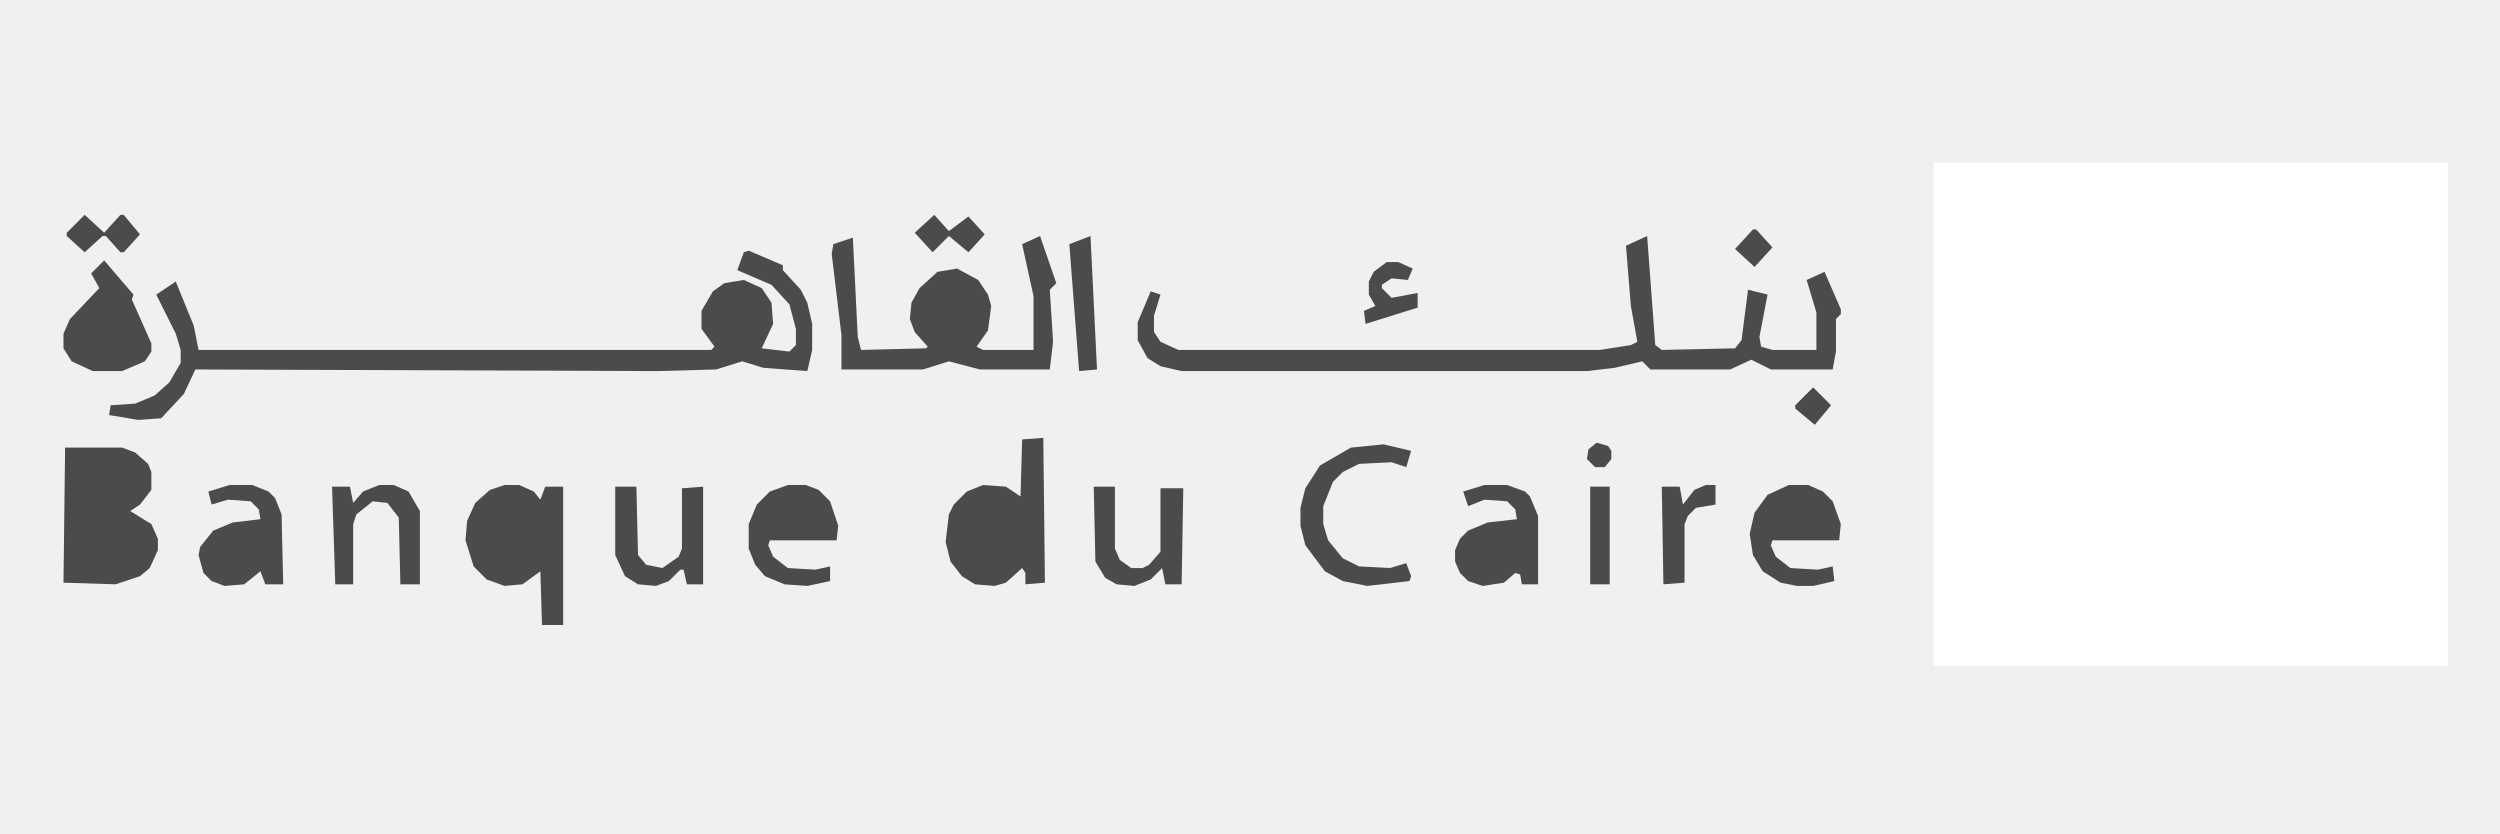
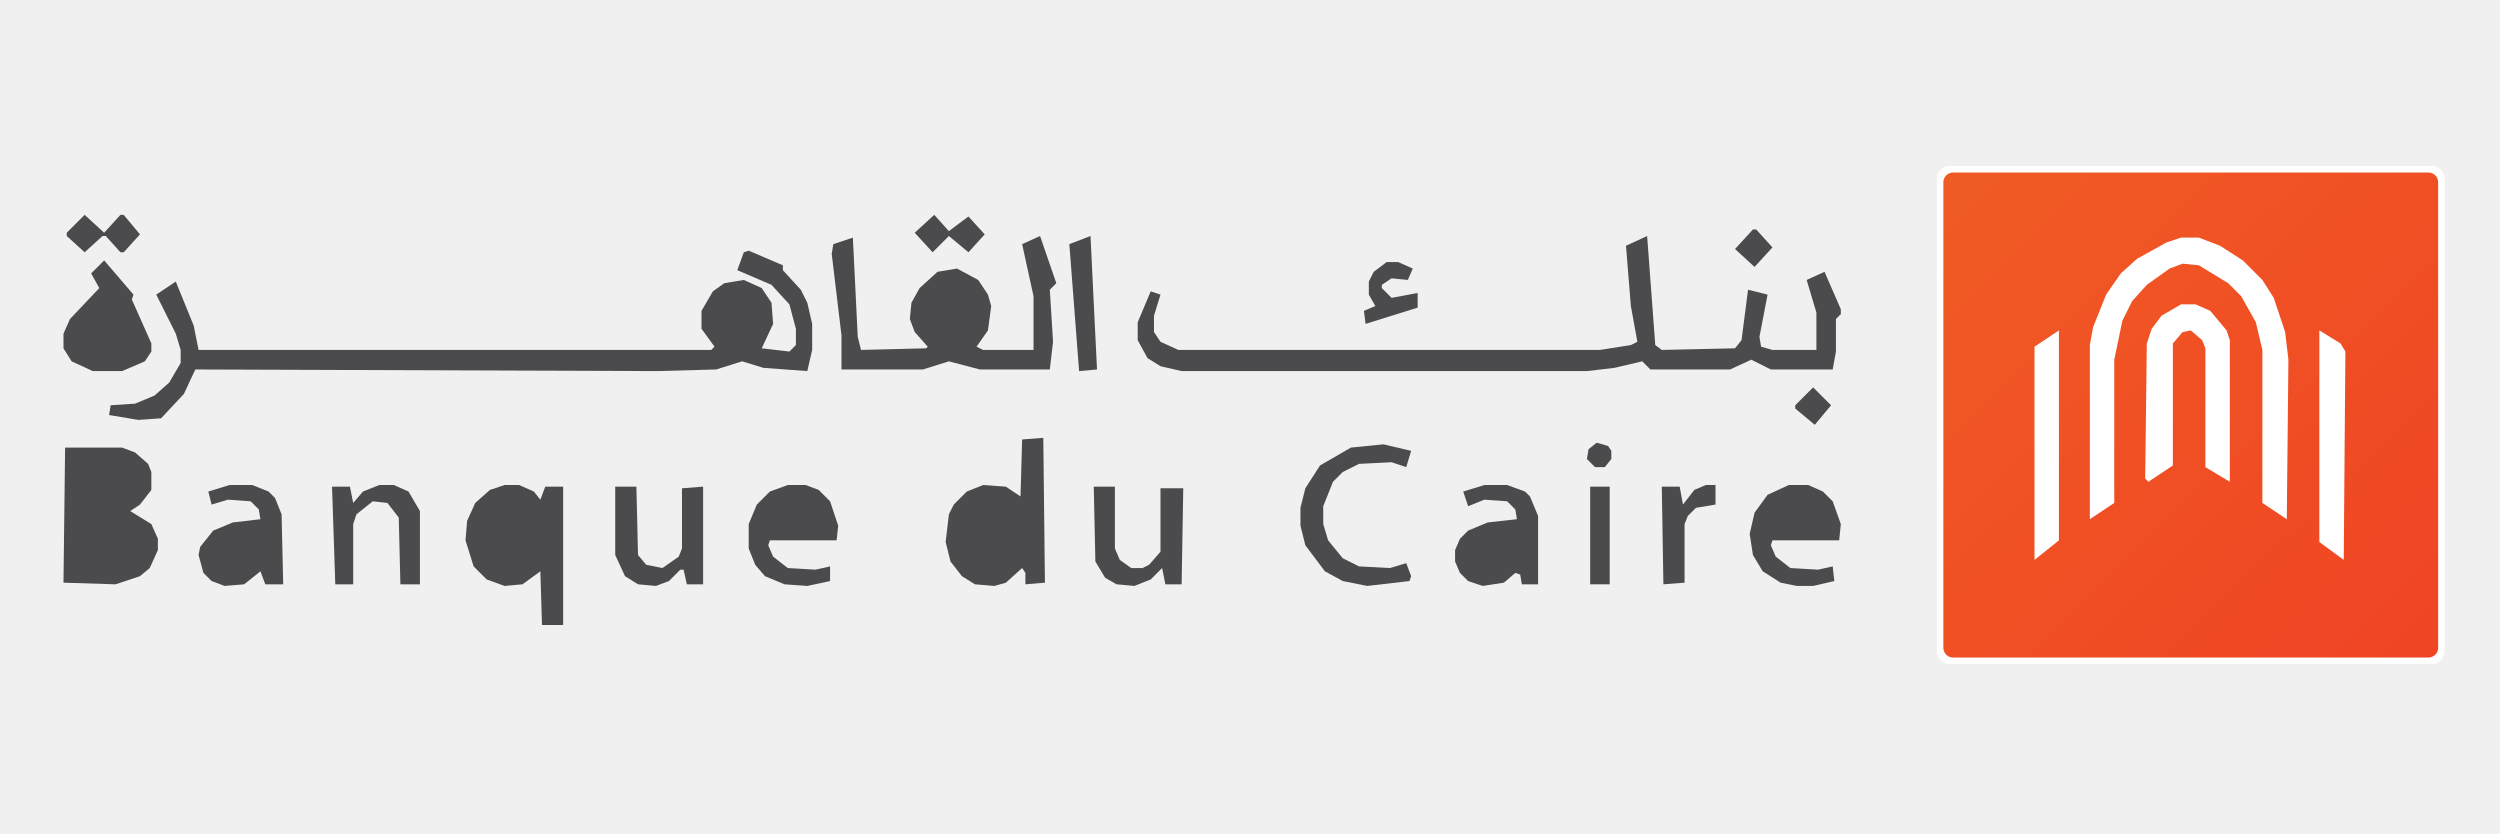
<svg xmlns="http://www.w3.org/2000/svg" width="1536" height="512" viewBox="0 0 1536 512">
  <defs>
    <linearGradient id="orange" x1="0" y1="0" x2="1" y2="1">
      <stop offset="0%" stop-color="#f05b24" />
      <stop offset="100%" stop-color="#f04424" />
    </linearGradient>
  </defs>
  <g fill="#4b4b4d" fill-rule="evenodd">
    <path d="M 977,299 L 977,359 L 989,359 L 989,299 Z" />
    <path d="M 672,299 L 673,345 L 679,355 L 686,359 L 697,360 L 707,356 L 714,349 L 716,359 L 726,359 L 727,300 L 713,300 L 713,339 L 706,347 L 702,349 L 695,349 L 688,344 L 685,337 L 685,299 Z" />
    <path d="M 378,299 L 378,341 L 384,354 L 392,359 L 403,360 L 411,357 L 418,350 L 420,350 L 422,359 L 432,359 L 432,299 L 419,300 L 419,337 L 417,342 L 407,349 L 397,347 L 392,341 L 391,299 Z" />
    <path d="M 1086,304 L 1078,315 L 1075,328 L 1077,341 L 1083,351 L 1094,358 L 1104,360 L 1114,360 L 1127,357 L 1126,348 L 1117,350 L 1100,349 L 1091,342 L 1088,335 L 1089,332 L 1130,332 L 1131,322 L 1126,308 L 1120,302 L 1111,298 L 1099,298 Z" />
    <path d="M 1118,316 L 1117,323 L 1090,323 L 1088,321 L 1090,315 L 1097,308 L 1105,306 L 1113,309 Z" />
    <path d="M 1054,298 L 1048,298 L 1041,301 L 1034,310 L 1032,299 L 1021,299 L 1022,359 L 1035,358 L 1035,322 L 1037,317 L 1042,312 L 1054,310 Z" />
    <path d="M 899,302 L 902,311 L 912,307 L 926,308 L 931,313 L 932,319 L 914,321 L 902,326 L 897,331 L 894,338 L 894,345 L 897,352 L 902,357 L 911,360 L 924,358 L 931,352 L 934,353 L 935,359 L 945,359 L 945,317 L 940,305 L 937,302 L 926,298 L 912,298 Z" />
    <path d="M 931,328 L 933,330 L 933,338 L 928,347 L 923,350 L 913,350 L 909,347 L 907,339 L 913,331 L 923,328 Z" />
    <path d="M 473,302 L 465,310 L 460,322 L 460,337 L 464,347 L 470,354 L 482,359 L 496,360 L 510,357 L 510,348 L 501,350 L 484,349 L 475,342 L 472,335 L 473,332 L 514,332 L 515,323 L 510,308 L 503,301 L 495,298 L 484,298 Z" />
    <path d="M 472,320 L 474,315 L 481,308 L 487,306 L 495,308 L 502,316 L 501,323 L 474,323 Z" />
    <path d="M 301,301 L 292,309 L 287,320 L 286,332 L 291,348 L 299,356 L 310,360 L 321,359 L 332,351 L 333,384 L 346,384 L 346,299 L 335,299 L 332,307 L 328,302 L 319,298 L 310,298 Z" />
    <path d="M 312,308 L 322,308 L 326,310 L 331,315 L 333,320 L 332,340 L 327,346 L 321,349 L 312,349 L 308,347 L 303,342 L 300,335 L 301,319 L 303,315 Z" />
    <path d="M 251,302 L 242,298 L 233,298 L 223,302 L 217,309 L 215,299 L 204,299 L 206,359 L 217,359 L 217,322 L 219,316 L 229,308 L 238,309 L 245,318 L 246,359 L 258,359 L 258,314 Z" />
    <path d="M 128,302 L 130,310 L 140,307 L 154,308 L 159,313 L 160,319 L 143,321 L 131,326 L 123,336 L 122,341 L 125,352 L 130,357 L 138,360 L 150,359 L 160,351 L 163,359 L 174,359 L 173,316 L 169,306 L 165,302 L 155,298 L 141,298 Z" />
    <path d="M 159,328 L 160,342 L 155,348 L 144,351 L 137,347 L 135,340 L 136,336 L 140,332 L 146,329 Z" />
    <path d="M 40,275 L 39,358 L 71,359 L 86,354 L 92,349 L 97,338 L 97,331 L 93,322 L 80,314 L 86,310 L 93,301 L 93,290 L 91,285 L 83,278 L 75,275 Z" />
    <path d="M 52,320 L 65,319 L 76,322 L 83,331 L 81,342 L 77,346 L 70,349 L 53,349 Z" />
    <path d="M 52,285 L 70,284 L 76,287 L 80,293 L 79,303 L 75,307 L 68,310 L 53,310 Z" />
    <path d="M 830,275 L 811,286 L 802,300 L 799,312 L 799,323 L 802,335 L 814,351 L 825,357 L 840,360 L 866,357 L 867,354 L 864,346 L 854,349 L 835,348 L 825,343 L 816,332 L 813,322 L 813,311 L 819,296 L 825,290 L 835,285 L 855,284 L 864,287 L 867,277 L 850,273 Z" />
    <path d="M 981,272 L 976,276 L 975,282 L 980,287 L 986,287 L 990,282 L 990,277 L 988,274 Z" />
    <path d="M 641,269 L 628,270 L 627,305 L 618,299 L 604,298 L 594,302 L 586,310 L 583,316 L 581,333 L 584,345 L 591,354 L 599,359 L 611,360 L 618,358 L 628,349 L 630,352 L 630,359 L 642,358 Z" />
    <path d="M 606,308 L 617,308 L 621,310 L 627,317 L 628,321 L 627,339 L 620,347 L 616,349 L 604,348 L 597,341 L 594,333 L 595,320 L 597,316 Z" />
    <path d="M 1114,238 L 1103,249 L 1103,251 L 1115,261 L 1125,249 Z" />
    <path d="M 868,165 L 859,161 L 852,161 L 844,167 L 841,173 L 841,181 L 845,188 L 838,191 L 839,199 L 871,189 L 871,180 L 855,183 L 849,177 L 849,175 L 855,171 L 865,172 Z" />
    <path d="M 64,160 L 56,168 L 61,177 L 43,196 L 39,205 L 39,214 L 44,222 L 57,228 L 75,228 L 89,222 L 93,216 L 93,211 L 81,184 L 82,181 Z" />
    <path d="M 67,186 L 70,188 L 79,204 L 82,212 L 79,215 L 60,216 L 51,210 L 53,201 Z" />
    <path d="M 499,199 L 496,186 L 492,178 L 481,166 L 481,163 L 460,154 L 457,155 L 453,166 L 474,175 L 485,187 L 489,202 L 489,212 L 485,216 L 468,214 L 475,199 L 474,186 L 468,177 L 457,172 L 445,174 L 438,179 L 431,191 L 431,202 L 439,213 L 437,215 L 122,215 L 119,200 L 108,173 L 96,181 L 108,205 L 111,215 L 111,223 L 104,235 L 95,243 L 83,248 L 68,249 L 67,255 L 85,258 L 99,257 L 113,242 L 120,227 L 404,228 L 440,227 L 456,222 L 469,226 L 496,228 L 499,215 Z" />
    <path d="M 450,183 L 458,184 L 464,192 L 464,200 L 456,210 L 449,207 L 441,198 L 441,191 Z" />
    <path d="M 1131,190 L 1121,167 L 1110,172 L 1116,192 L 1116,215 L 1089,215 L 1082,213 L 1081,207 L 1086,181 L 1074,178 L 1070,209 L 1066,214 L 1021,215 L 1017,212 L 1012,145 L 999,151 L 1002,188 L 1006,210 L 1002,212 L 983,215 L 724,215 L 713,210 L 709,204 L 709,194 L 713,181 L 707,179 L 699,198 L 699,209 L 705,220 L 713,225 L 726,228 L 975,228 L 992,226 L 1009,222 L 1014,227 L 1063,227 L 1076,221 L 1088,227 L 1126,227 L 1128,216 L 1128,196 L 1131,193 Z" />
    <path d="M 670,145 L 657,150 L 663,228 L 674,227 Z" />
    <path d="M 639,145 L 628,150 L 635,182 L 635,215 L 604,215 L 600,213 L 607,203 L 609,188 L 607,181 L 601,172 L 588,165 L 576,167 L 565,177 L 560,186 L 559,196 L 562,204 L 570,213 L 569,214 L 529,215 L 527,207 L 524,146 L 512,150 L 511,156 L 517,206 L 517,227 L 567,227 L 583,222 L 602,227 L 645,227 L 647,210 L 645,178 L 649,174 Z" />
    <path d="M 582,178 L 591,180 L 599,192 L 599,196 L 596,201 L 587,209 L 579,206 L 569,194 L 571,186 L 577,180 Z" />
    <path d="M 1079,141 L 1077,141 L 1066,153 L 1078,164 L 1089,152 Z" />
    <path d="M 562,143 L 573,155 L 583,145 L 595,155 L 605,144 L 595,133 L 583,142 L 574,132 Z" />
    <path d="M 41,143 L 41,145 L 52,155 L 63,145 L 65,145 L 74,155 L 76,155 L 86,144 L 76,132 L 74,132 L 64,143 L 52,132 Z" />
  </g>
-   <path d="M1194 107 H1498 V402 H1194 Z" fill="url(#orange)" />
-   <g fill="#ffffff" fill-rule="evenodd">
-     <path d="M 1188,100 L 1188,409 L 1504,409 L 1504,100 Z" />
-     <path d="M 1193,108 L 1197,105 L 1496,106 L 1498,108 L 1498,400 L 1496,402 L 1195,402 L 1193,400 Z" />
+   <rect x="1190" y="102" width="312" height="306" rx="8" fill="#ffffff" />
+   <rect x="1194" y="106" width="304" height="298" rx="6" fill="url(#orange)" />
+   <g fill="#ffffff">
    <path d="M 1425,203 L 1425,333 L 1440,344 L 1441,216 L 1438,211 Z" />
    <path d="M 1265,203 L 1250,213 L 1250,344 L 1265,332 Z" />
    <path d="M 1340,187 L 1328,194 L 1322,202 L 1319,211 L 1318,294 L 1320,296 L 1335,286 L 1335,211 L 1341,204 L 1346,203 L 1353,209 L 1355,214 L 1355,287 L 1370,296 L 1370,209 L 1368,203 L 1358,191 L 1349,187 Z" />
    <path d="M 1331,149 L 1313,159 L 1303,168 L 1294,181 L 1286,201 L 1284,212 L 1284,319 L 1299,309 L 1299,221 L 1304,197 L 1310,185 L 1319,175 L 1333,165 L 1341,162 L 1351,163 L 1369,174 L 1377,182 L 1386,198 L 1390,215 L 1390,309 L 1405,319 L 1406,221 L 1404,204 L 1397,183 L 1390,172 L 1378,160 L 1364,151 L 1351,146 L 1340,146 Z" />
  </g>
</svg>
